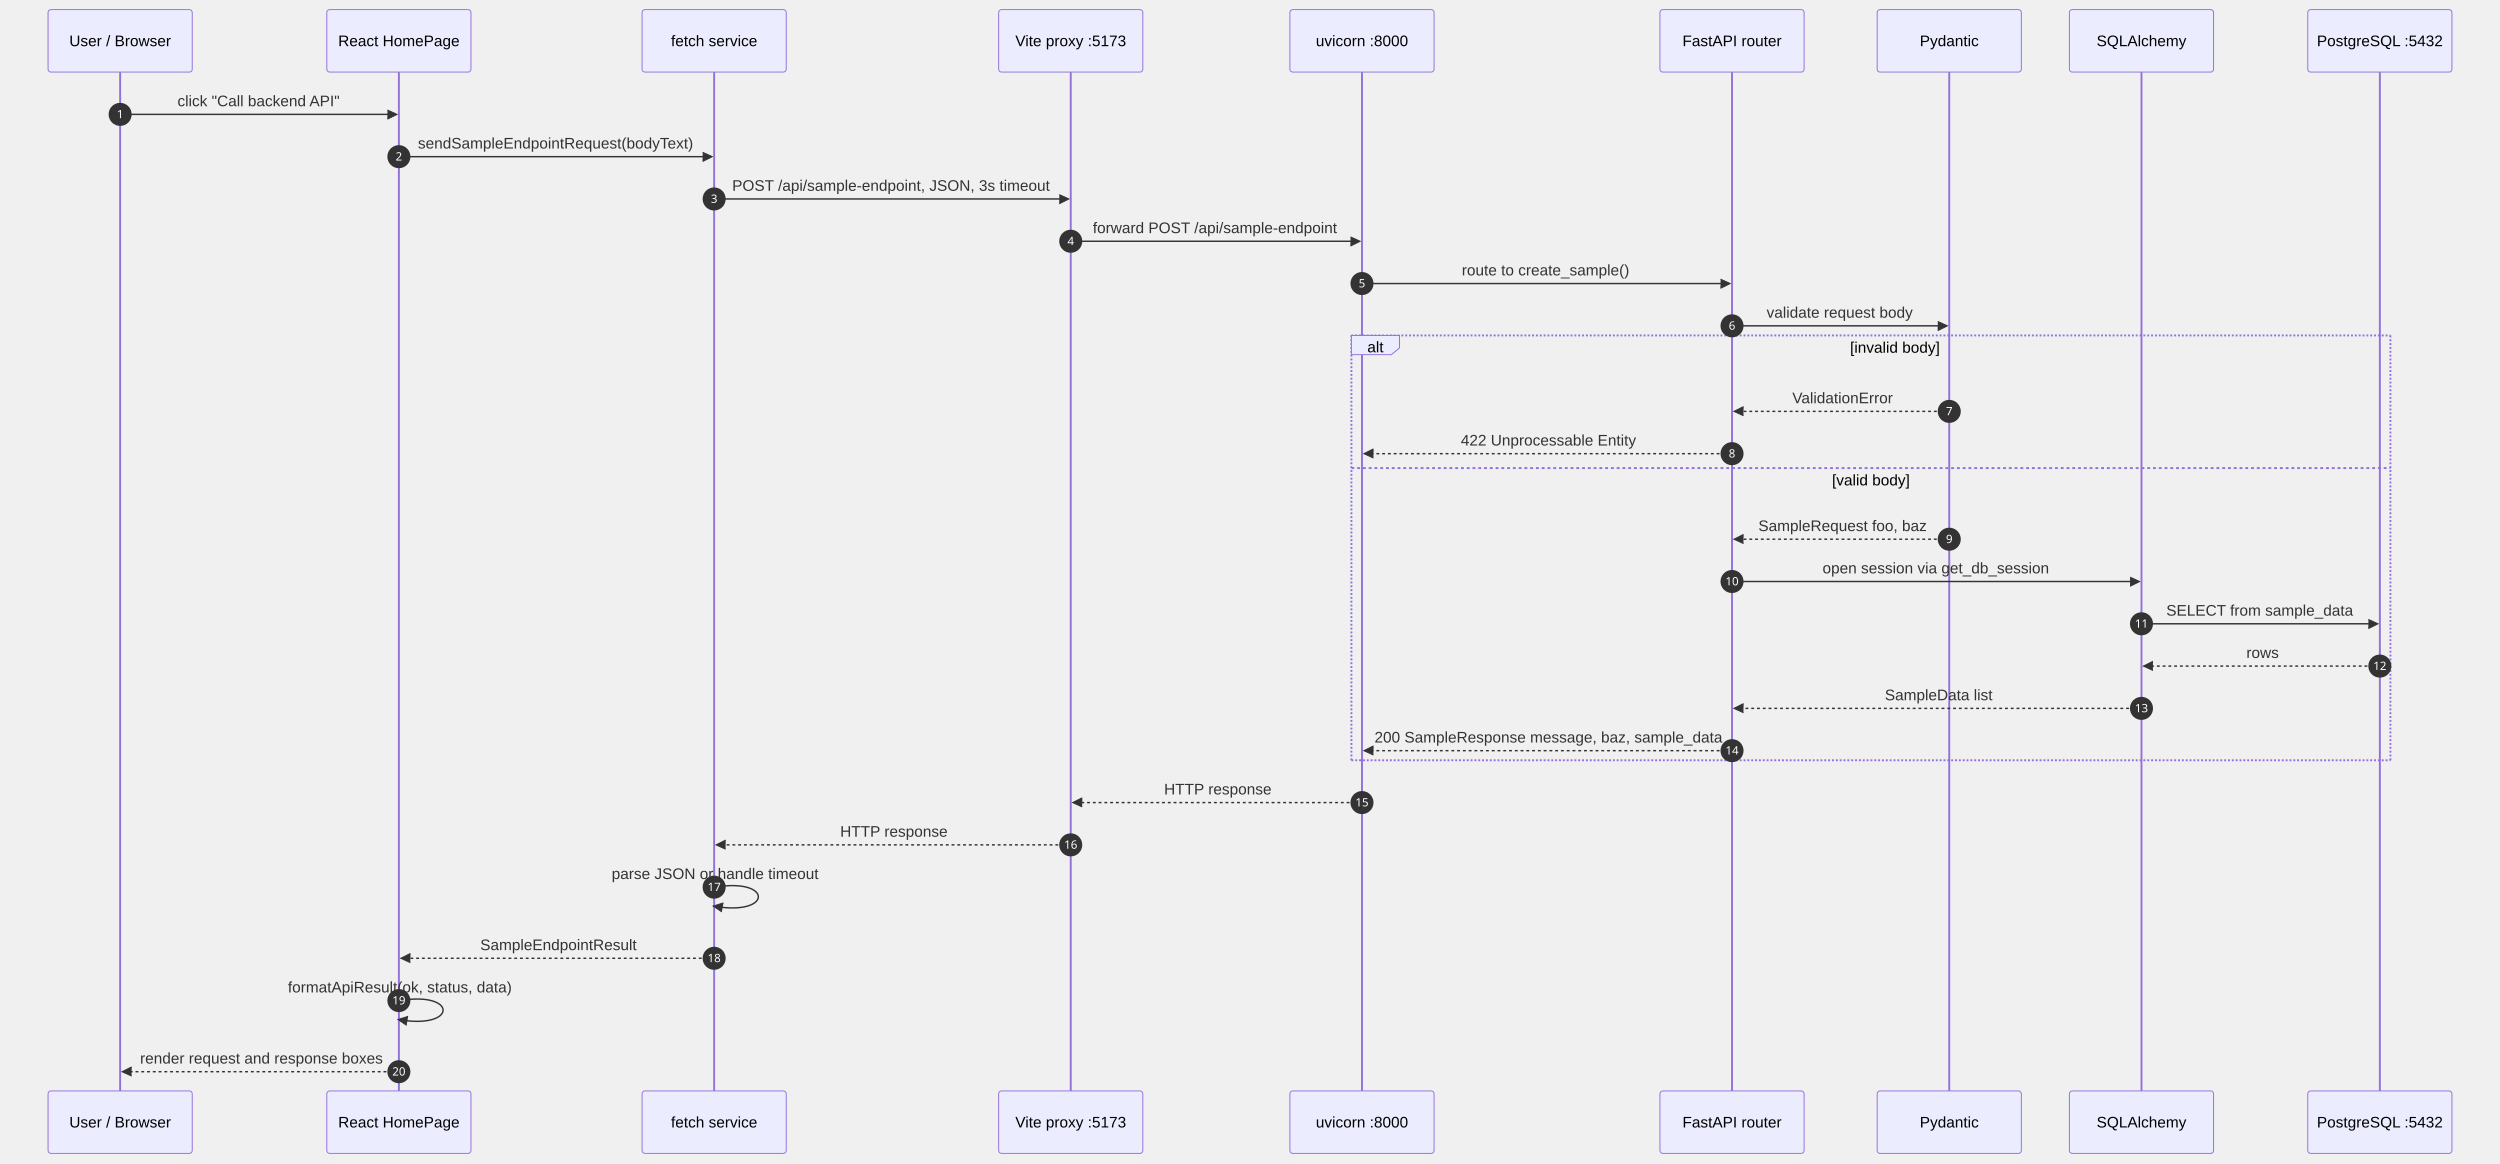
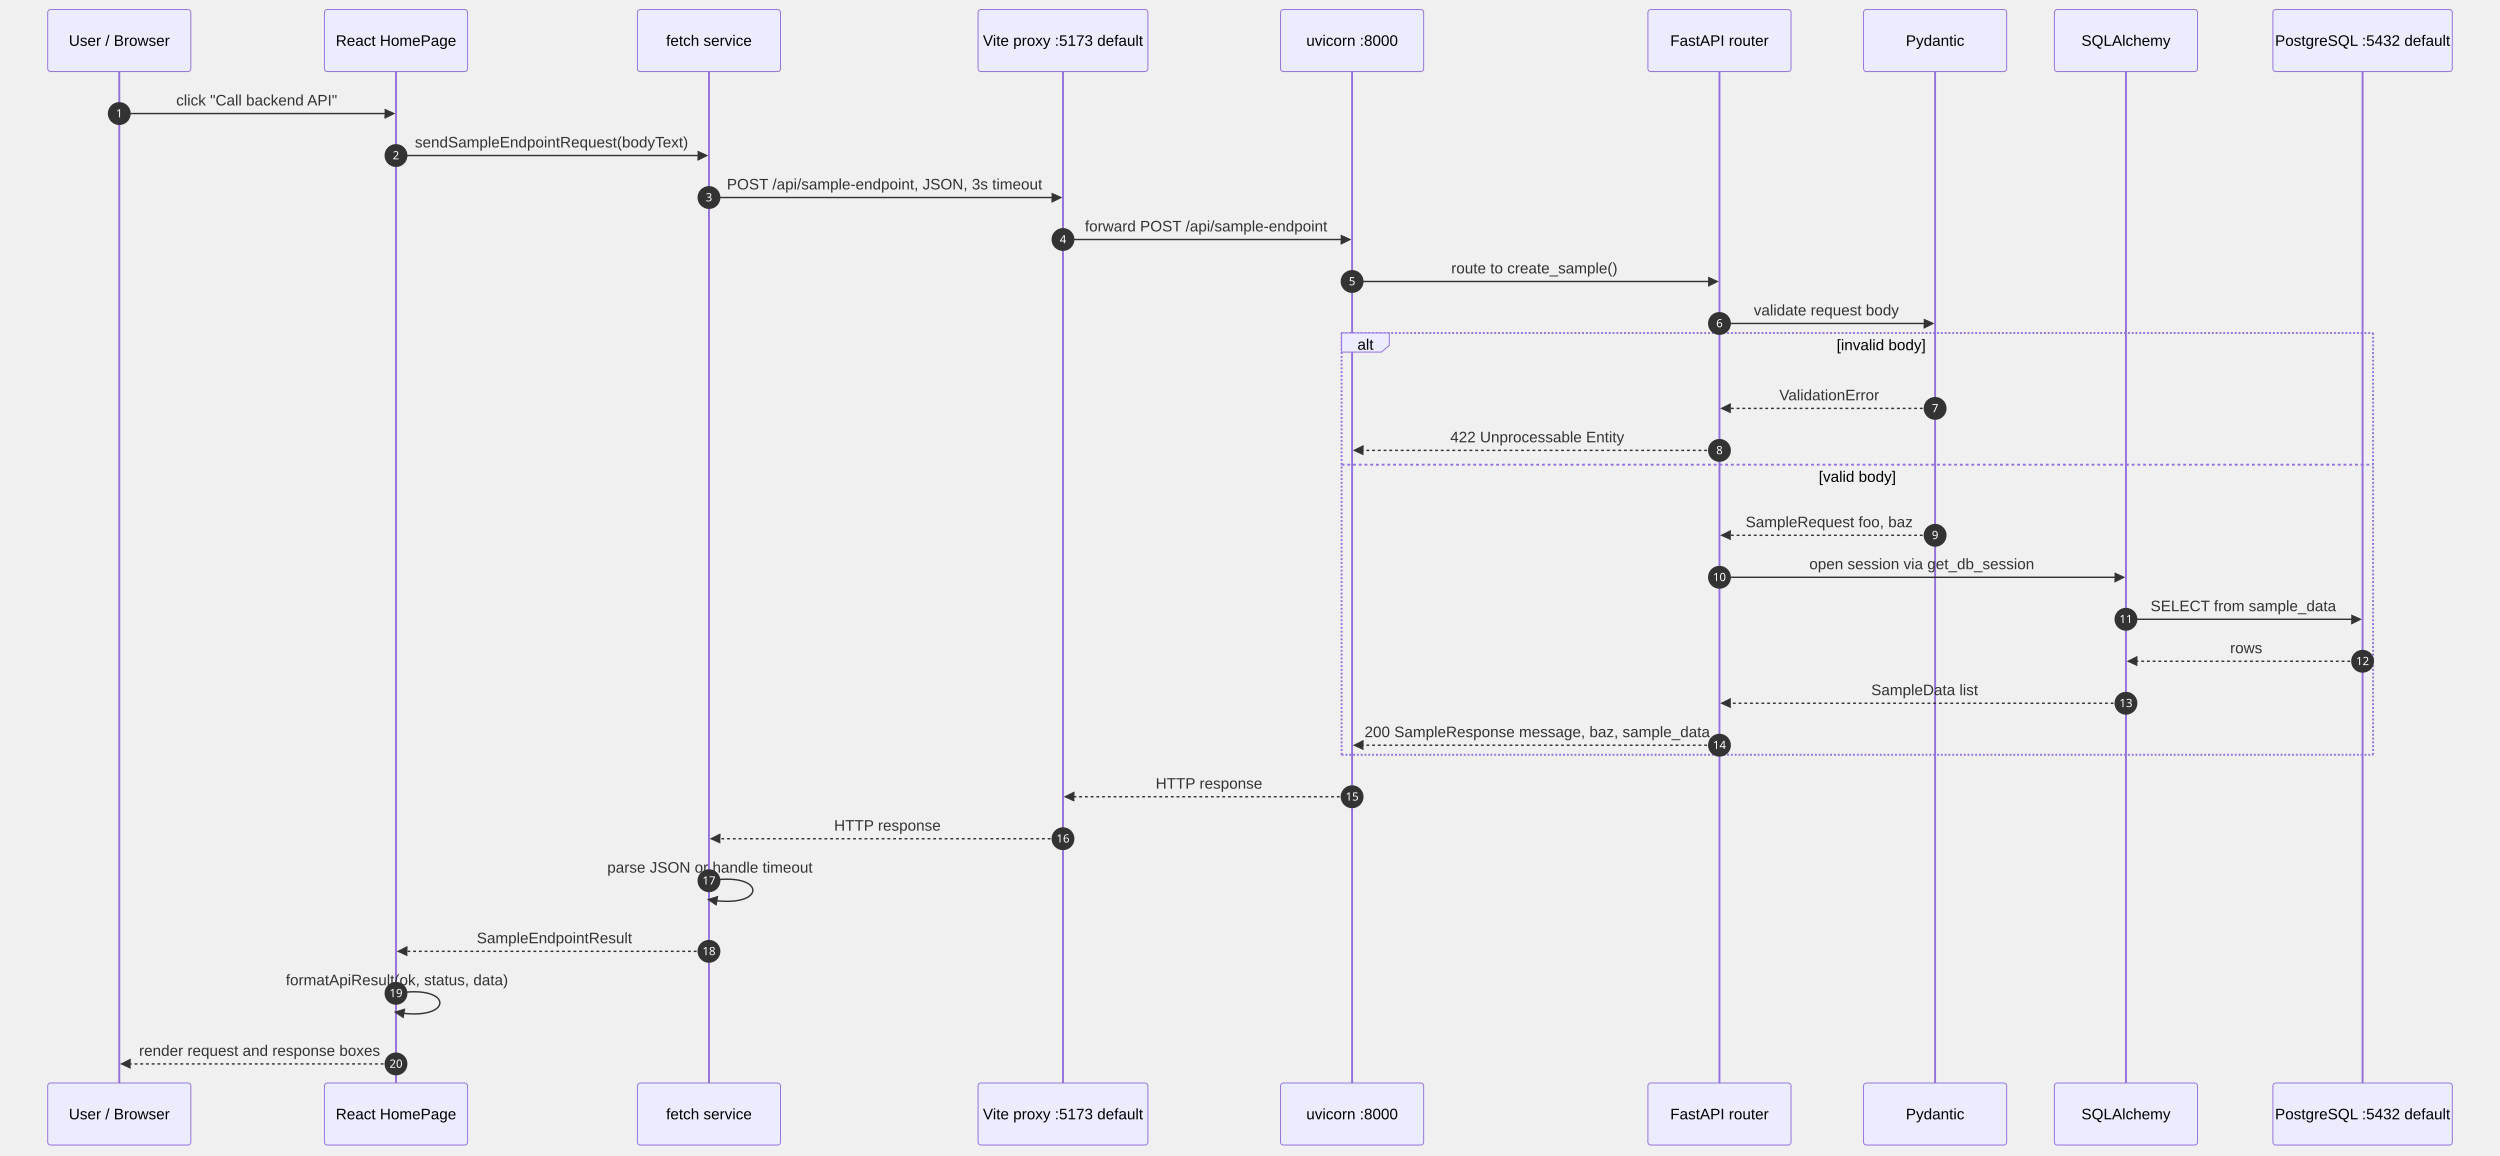
- <svg xmlns="http://www.w3.org/2000/svg" id="my-svg" width="100%" style="max-width: 2601px; background-color: white;" viewBox="-50 -10 2601 1211" role="graphics-document document" aria-roledescription="sequence">
-   <g>
-     <rect x="2351" y="1125" fill="#eaeaea" stroke="#666" width="150" height="65" name="DB" rx="3" ry="3" class="actor actor-bottom" />
+ <svg xmlns="http://www.w3.org/2000/svg" id="my-svg" width="100%" style="max-width: 2620px; background-color: white;" viewBox="-50 -10 2620 1211" role="graphics-document document" aria-roledescription="sequence">
+   <g>
+     <rect x="2332" y="1125" fill="#eaeaea" stroke="#666" width="188" height="65" name="DB" rx="3" ry="3" class="actor actor-bottom" />
    <text x="2426" y="1157.5" dominant-baseline="central" alignment-baseline="central" class="actor actor-box" style="text-anchor: middle; font-size: 16px; font-weight: 400;">
-       <tspan x="2426" dy="0">PostgreSQL :5432</tspan>
+       <tspan x="2426" dy="0">PostgreSQL :5432 default</tspan>
    </text>
  </g>
  <g>
    <rect x="2103" y="1125" fill="#eaeaea" stroke="#666" width="150" height="65" name="O" rx="3" ry="3" class="actor actor-bottom" />
    <text x="2178" y="1157.5" dominant-baseline="central" alignment-baseline="central" class="actor actor-box" style="text-anchor: middle; font-size: 16px; font-weight: 400;">
      <tspan x="2178" dy="0">SQLAlchemy</tspan>
    </text>
  </g>
  <g>
    <rect x="1903" y="1125" fill="#eaeaea" stroke="#666" width="150" height="65" name="P" rx="3" ry="3" class="actor actor-bottom" />
    <text x="1978" y="1157.5" dominant-baseline="central" alignment-baseline="central" class="actor actor-box" style="text-anchor: middle; font-size: 16px; font-weight: 400;">
      <tspan x="1978" dy="0">Pydantic</tspan>
    </text>
  </g>
  <g>
    <rect x="1677" y="1125" fill="#eaeaea" stroke="#666" width="150" height="65" name="F" rx="3" ry="3" class="actor actor-bottom" />
    <text x="1752" y="1157.5" dominant-baseline="central" alignment-baseline="central" class="actor actor-box" style="text-anchor: middle; font-size: 16px; font-weight: 400;">
      <tspan x="1752" dy="0">FastAPI router</tspan>
    </text>
  </g>
  <g>
    <rect x="1292" y="1125" fill="#eaeaea" stroke="#666" width="150" height="65" name="K" rx="3" ry="3" class="actor actor-bottom" />
    <text x="1367" y="1157.5" dominant-baseline="central" alignment-baseline="central" class="actor actor-box" style="text-anchor: middle; font-size: 16px; font-weight: 400;">
      <tspan x="1367" dy="0">uvicorn :8000</tspan>
    </text>
  </g>
  <g>
-     <rect x="989" y="1125" fill="#eaeaea" stroke="#666" width="150" height="65" name="V" rx="3" ry="3" class="actor actor-bottom" />
+     <rect x="975" y="1125" fill="#eaeaea" stroke="#666" width="178" height="65" name="V" rx="3" ry="3" class="actor actor-bottom" />
    <text x="1064" y="1157.5" dominant-baseline="central" alignment-baseline="central" class="actor actor-box" style="text-anchor: middle; font-size: 16px; font-weight: 400;">
-       <tspan x="1064" dy="0">Vite proxy :5173</tspan>
+       <tspan x="1064" dy="0">Vite proxy :5173 default</tspan>
    </text>
  </g>
  <g>
    <rect x="618" y="1125" fill="#eaeaea" stroke="#666" width="150" height="65" name="S" rx="3" ry="3" class="actor actor-bottom" />
    <text x="693" y="1157.5" dominant-baseline="central" alignment-baseline="central" class="actor actor-box" style="text-anchor: middle; font-size: 16px; font-weight: 400;">
      <tspan x="693" dy="0">fetch service</tspan>
    </text>
  </g>
  <g>
    <rect x="290" y="1125" fill="#eaeaea" stroke="#666" width="150" height="65" name="R" rx="3" ry="3" class="actor actor-bottom" />
    <text x="365" y="1157.5" dominant-baseline="central" alignment-baseline="central" class="actor actor-box" style="text-anchor: middle; font-size: 16px; font-weight: 400;">
      <tspan x="365" dy="0">React HomePage</tspan>
    </text>
  </g>
  <g>
    <rect x="0" y="1125" fill="#eaeaea" stroke="#666" width="150" height="65" name="U" rx="3" ry="3" class="actor actor-bottom" />
    <text x="75" y="1157.5" dominant-baseline="central" alignment-baseline="central" class="actor actor-box" style="text-anchor: middle; font-size: 16px; font-weight: 400;">
      <tspan x="75" dy="0">User / Browser</tspan>
    </text>
  </g>
  <g>
    <line id="actor8" x1="2426" y1="65" x2="2426" y2="1125" class="actor-line 200" stroke-width="0.5px" stroke="#999" name="DB" data-et="life-line" data-id="DB" />
    <g id="root-8" data-et="participant" data-type="participant" data-id="DB">
-       <rect x="2351" y="0" fill="#eaeaea" stroke="#666" width="150" height="65" name="DB" rx="3" ry="3" class="actor actor-top" />
+       <rect x="2332" y="0" fill="#eaeaea" stroke="#666" width="188" height="65" name="DB" rx="3" ry="3" class="actor actor-top" />
      <text x="2426" y="32.5" dominant-baseline="central" alignment-baseline="central" class="actor actor-box" style="text-anchor: middle; font-size: 16px; font-weight: 400;">
-         <tspan x="2426" dy="0">PostgreSQL :5432</tspan>
+         <tspan x="2426" dy="0">PostgreSQL :5432 default</tspan>
      </text>
    </g>
  </g>
  <g>
    <line id="actor7" x1="2178" y1="65" x2="2178" y2="1125" class="actor-line 200" stroke-width="0.5px" stroke="#999" name="O" data-et="life-line" data-id="O" />
    <g id="root-7" data-et="participant" data-type="participant" data-id="O">
      <rect x="2103" y="0" fill="#eaeaea" stroke="#666" width="150" height="65" name="O" rx="3" ry="3" class="actor actor-top" />
      <text x="2178" y="32.5" dominant-baseline="central" alignment-baseline="central" class="actor actor-box" style="text-anchor: middle; font-size: 16px; font-weight: 400;">
        <tspan x="2178" dy="0">SQLAlchemy</tspan>
      </text>
    </g>
  </g>
  <g>
    <line id="actor6" x1="1978" y1="65" x2="1978" y2="1125" class="actor-line 200" stroke-width="0.5px" stroke="#999" name="P" data-et="life-line" data-id="P" />
    <g id="root-6" data-et="participant" data-type="participant" data-id="P">
      <rect x="1903" y="0" fill="#eaeaea" stroke="#666" width="150" height="65" name="P" rx="3" ry="3" class="actor actor-top" />
      <text x="1978" y="32.5" dominant-baseline="central" alignment-baseline="central" class="actor actor-box" style="text-anchor: middle; font-size: 16px; font-weight: 400;">
        <tspan x="1978" dy="0">Pydantic</tspan>
      </text>
    </g>
  </g>
  <g>
    <line id="actor5" x1="1752" y1="65" x2="1752" y2="1125" class="actor-line 200" stroke-width="0.5px" stroke="#999" name="F" data-et="life-line" data-id="F" />
    <g id="root-5" data-et="participant" data-type="participant" data-id="F">
      <rect x="1677" y="0" fill="#eaeaea" stroke="#666" width="150" height="65" name="F" rx="3" ry="3" class="actor actor-top" />
      <text x="1752" y="32.5" dominant-baseline="central" alignment-baseline="central" class="actor actor-box" style="text-anchor: middle; font-size: 16px; font-weight: 400;">
        <tspan x="1752" dy="0">FastAPI router</tspan>
      </text>
    </g>
  </g>
  <g>
    <line id="actor4" x1="1367" y1="65" x2="1367" y2="1125" class="actor-line 200" stroke-width="0.5px" stroke="#999" name="K" data-et="life-line" data-id="K" />
    <g id="root-4" data-et="participant" data-type="participant" data-id="K">
      <rect x="1292" y="0" fill="#eaeaea" stroke="#666" width="150" height="65" name="K" rx="3" ry="3" class="actor actor-top" />
      <text x="1367" y="32.5" dominant-baseline="central" alignment-baseline="central" class="actor actor-box" style="text-anchor: middle; font-size: 16px; font-weight: 400;">
        <tspan x="1367" dy="0">uvicorn :8000</tspan>
      </text>
    </g>
  </g>
  <g>
    <line id="actor3" x1="1064" y1="65" x2="1064" y2="1125" class="actor-line 200" stroke-width="0.5px" stroke="#999" name="V" data-et="life-line" data-id="V" />
    <g id="root-3" data-et="participant" data-type="participant" data-id="V">
-       <rect x="989" y="0" fill="#eaeaea" stroke="#666" width="150" height="65" name="V" rx="3" ry="3" class="actor actor-top" />
+       <rect x="975" y="0" fill="#eaeaea" stroke="#666" width="178" height="65" name="V" rx="3" ry="3" class="actor actor-top" />
      <text x="1064" y="32.5" dominant-baseline="central" alignment-baseline="central" class="actor actor-box" style="text-anchor: middle; font-size: 16px; font-weight: 400;">
-         <tspan x="1064" dy="0">Vite proxy :5173</tspan>
+         <tspan x="1064" dy="0">Vite proxy :5173 default</tspan>
      </text>
    </g>
  </g>
  <g>
    <line id="actor2" x1="693" y1="65" x2="693" y2="1125" class="actor-line 200" stroke-width="0.5px" stroke="#999" name="S" data-et="life-line" data-id="S" />
    <g id="root-2" data-et="participant" data-type="participant" data-id="S">
      <rect x="618" y="0" fill="#eaeaea" stroke="#666" width="150" height="65" name="S" rx="3" ry="3" class="actor actor-top" />
      <text x="693" y="32.5" dominant-baseline="central" alignment-baseline="central" class="actor actor-box" style="text-anchor: middle; font-size: 16px; font-weight: 400;">
        <tspan x="693" dy="0">fetch service</tspan>
      </text>
    </g>
  </g>
  <g>
    <line id="actor1" x1="365" y1="65" x2="365" y2="1125" class="actor-line 200" stroke-width="0.5px" stroke="#999" name="R" data-et="life-line" data-id="R" />
    <g id="root-1" data-et="participant" data-type="participant" data-id="R">
      <rect x="290" y="0" fill="#eaeaea" stroke="#666" width="150" height="65" name="R" rx="3" ry="3" class="actor actor-top" />
      <text x="365" y="32.5" dominant-baseline="central" alignment-baseline="central" class="actor actor-box" style="text-anchor: middle; font-size: 16px; font-weight: 400;">
        <tspan x="365" dy="0">React HomePage</tspan>
      </text>
    </g>
  </g>
  <g>
    <line id="actor0" x1="75" y1="65" x2="75" y2="1125" class="actor-line 200" stroke-width="0.5px" stroke="#999" name="U" data-et="life-line" data-id="U" />
    <g id="root-0" data-et="participant" data-type="participant" data-id="U">
      <rect x="0" y="0" fill="#eaeaea" stroke="#666" width="150" height="65" name="U" rx="3" ry="3" class="actor actor-top" />
      <text x="75" y="32.5" dominant-baseline="central" alignment-baseline="central" class="actor actor-box" style="text-anchor: middle; font-size: 16px; font-weight: 400;">
        <tspan x="75" dy="0">User / Browser</tspan>
      </text>
    </g>
  </g>
  <style>#my-svg{font-family:"trebuchet ms",verdana,arial,sans-serif;font-size:16px;fill:#333;}@keyframes edge-animation-frame{from{stroke-dashoffset:0;}}@keyframes dash{to{stroke-dashoffset:0;}}#my-svg .edge-animation-slow{stroke-dasharray:9,5!important;stroke-dashoffset:900;animation:dash 50s linear infinite;stroke-linecap:round;}#my-svg .edge-animation-fast{stroke-dasharray:9,5!important;stroke-dashoffset:900;animation:dash 20s linear infinite;stroke-linecap:round;}#my-svg .error-icon{fill:#552222;}#my-svg .error-text{fill:#552222;stroke:#552222;}#my-svg .edge-thickness-normal{stroke-width:1px;}#my-svg .edge-thickness-thick{stroke-width:3.5px;}#my-svg .edge-pattern-solid{stroke-dasharray:0;}#my-svg .edge-thickness-invisible{stroke-width:0;fill:none;}#my-svg .edge-pattern-dashed{stroke-dasharray:3;}#my-svg .edge-pattern-dotted{stroke-dasharray:2;}#my-svg .marker{fill:#333333;stroke:#333333;}#my-svg .marker.cross{stroke:#333333;}#my-svg svg{font-family:"trebuchet ms",verdana,arial,sans-serif;font-size:16px;}#my-svg p{margin:0;}#my-svg .actor{stroke:#9370DB;fill:#ECECFF;stroke-width:1;}#my-svg rect.actor.outer-path[data-look="neo"]{filter:drop-shadow(1px 2px 2px rgba(185, 185, 185, 1));}#my-svg rect.note[data-look="neo"]{stroke:#aaaa33;fill:#fff5ad;filter:drop-shadow(1px 2px 2px rgba(185, 185, 185, 1));}#my-svg text.actor&gt;tspan{fill:black;stroke:none;}#my-svg .actor-line{stroke:#9370DB;}#my-svg .innerArc{stroke-width:1.5;stroke-dasharray:none;}#my-svg .messageLine0{stroke-width:1.5;stroke-dasharray:none;stroke:#333;}#my-svg .messageLine1{stroke-width:1.5;stroke-dasharray:2,2;stroke:#333;}#my-svg [id$="-arrowhead"] path{fill:#333;stroke:#333;}#my-svg .sequenceNumber{fill:white;}#my-svg [id$="-sequencenumber"]{fill:#333;}#my-svg [id$="-crosshead"] path{fill:#333;stroke:#333;}#my-svg .messageText{fill:#333;stroke:none;}#my-svg .labelBox{stroke:#9370DB;fill:#ECECFF;filter:none;}#my-svg .labelText,#my-svg .labelText&gt;tspan{fill:black;stroke:none;}#my-svg .loopText,#my-svg .loopText&gt;tspan{fill:black;stroke:none;}#my-svg .sectionTitle,#my-svg .sectionTitle&gt;tspan{fill:black;stroke:none;}#my-svg .loopLine{stroke-width:2px;stroke-dasharray:2,2;stroke:#9370DB;fill:#9370DB;}#my-svg .note{stroke:#aaaa33;fill:#fff5ad;}#my-svg .noteText,#my-svg .noteText&gt;tspan{fill:black;stroke:none;font-weight:normal;}#my-svg .activation0{fill:#f4f4f4;stroke:#666;}#my-svg .activation1{fill:#f4f4f4;stroke:#666;}#my-svg .activation2{fill:#f4f4f4;stroke:#666;}#my-svg .actorPopupMenu{position:absolute;}#my-svg .actorPopupMenuPanel{position:absolute;fill:#ECECFF;box-shadow:0px 8px 16px 0px rgba(0,0,0,0.2);filter:drop-shadow(3px 5px 2px rgb(0 0 0 / 0.4));}#my-svg .actor-man circle,#my-svg line{fill:#ECECFF;stroke-width:2px;}#my-svg g rect.rect{filter:drop-shadow(1px 2px 2px rgba(185, 185, 185, 1));stroke:#9370DB;}#my-svg .node .neo-node{stroke:#9370DB;}#my-svg [data-look="neo"].node rect,#my-svg [data-look="neo"].cluster rect,#my-svg [data-look="neo"].node polygon{stroke:#9370DB;filter:drop-shadow(1px 2px 2px rgba(185, 185, 185, 1));}#my-svg [data-look="neo"].node path{stroke:#9370DB;stroke-width:1px;}#my-svg [data-look="neo"].node .outer-path{filter:drop-shadow(1px 2px 2px rgba(185, 185, 185, 1));}#my-svg [data-look="neo"].node .neo-line path{stroke:#9370DB;filter:none;}#my-svg [data-look="neo"].node circle{stroke:#9370DB;filter:drop-shadow(1px 2px 2px rgba(185, 185, 185, 1));}#my-svg [data-look="neo"].node circle .state-start{fill:#000000;}#my-svg [data-look="neo"].icon-shape .icon{fill:#9370DB;filter:drop-shadow(1px 2px 2px rgba(185, 185, 185, 1));}#my-svg [data-look="neo"].icon-shape .icon-neo path{stroke:#9370DB;filter:drop-shadow(1px 2px 2px rgba(185, 185, 185, 1));}#my-svg :root{--mermaid-font-family:"trebuchet ms",verdana,arial,sans-serif;}</style>
  <g />
  <defs>
    <symbol id="my-svg-computer" width="24" height="24">
      <path transform="scale(.5)" d="M2 2v13h20v-13h-20zm18 11h-16v-9h16v9zm-10.228 6l.466-1h3.524l.467 1h-4.457zm14.228 3h-24l2-6h2.104l-1.33 4h18.45l-1.297-4h2.073l2 6zm-5-10h-14v-7h14v7z" />
    </symbol>
  </defs>
  <defs>
    <symbol id="my-svg-database" fill-rule="evenodd" clip-rule="evenodd">
      <path transform="scale(.5)" d="M12.258.001l.256.004.255.005.253.008.251.01.249.012.247.015.246.016.242.019.241.02.239.023.236.024.233.027.231.028.229.031.225.032.223.034.22.036.217.038.214.04.211.041.208.043.205.045.201.046.198.048.194.05.191.051.187.053.183.054.18.056.175.057.172.059.168.06.163.061.16.063.155.064.15.066.074.033.073.033.071.034.07.034.069.035.068.035.067.035.066.035.064.036.064.036.062.036.06.036.06.037.058.037.058.037.055.038.055.038.053.038.052.038.051.039.05.039.048.039.047.039.045.04.044.04.043.04.041.04.04.041.039.041.037.041.036.041.034.041.033.042.032.042.03.042.029.042.027.042.026.043.024.043.023.043.021.043.02.043.018.044.017.043.015.044.013.044.012.044.011.045.009.044.007.045.006.045.004.045.002.045.001.045v17l-.001.045-.002.045-.004.045-.006.045-.007.045-.009.044-.011.045-.012.044-.013.044-.015.044-.017.043-.018.044-.02.043-.021.043-.023.043-.024.043-.026.043-.027.042-.029.042-.03.042-.032.042-.033.042-.034.041-.036.041-.037.041-.039.041-.04.041-.041.04-.043.04-.044.04-.045.04-.047.039-.048.039-.05.039-.051.039-.052.038-.053.038-.055.038-.055.038-.058.037-.058.037-.06.037-.06.036-.062.036-.064.036-.064.036-.066.035-.067.035-.068.035-.069.035-.07.034-.071.034-.073.033-.074.033-.15.066-.155.064-.16.063-.163.061-.168.06-.172.059-.175.057-.18.056-.183.054-.187.053-.191.051-.194.05-.198.048-.201.046-.205.045-.208.043-.211.041-.214.04-.217.038-.22.036-.223.034-.225.032-.229.031-.231.028-.233.027-.236.024-.239.023-.241.02-.242.019-.246.016-.247.015-.249.012-.251.01-.253.008-.255.005-.256.004-.258.001-.258-.001-.256-.004-.255-.005-.253-.008-.251-.01-.249-.012-.247-.015-.245-.016-.243-.019-.241-.02-.238-.023-.236-.024-.234-.027-.231-.028-.228-.031-.226-.032-.223-.034-.22-.036-.217-.038-.214-.04-.211-.041-.208-.043-.204-.045-.201-.046-.198-.048-.195-.05-.19-.051-.187-.053-.184-.054-.179-.056-.176-.057-.172-.059-.167-.06-.164-.061-.159-.063-.155-.064-.151-.066-.074-.033-.072-.033-.072-.034-.07-.034-.069-.035-.068-.035-.067-.035-.066-.035-.064-.036-.063-.036-.062-.036-.061-.036-.06-.037-.058-.037-.057-.037-.056-.038-.055-.038-.053-.038-.052-.038-.051-.039-.049-.039-.049-.039-.046-.039-.046-.04-.044-.04-.043-.04-.041-.04-.04-.041-.039-.041-.037-.041-.036-.041-.034-.041-.033-.042-.032-.042-.03-.042-.029-.042-.027-.042-.026-.043-.024-.043-.023-.043-.021-.043-.02-.043-.018-.044-.017-.043-.015-.044-.013-.044-.012-.044-.011-.045-.009-.044-.007-.045-.006-.045-.004-.045-.002-.045-.001-.045v-17l.001-.045.002-.045.004-.045.006-.045.007-.045.009-.044.011-.045.012-.044.013-.044.015-.044.017-.043.018-.044.02-.043.021-.043.023-.043.024-.043.026-.043.027-.042.029-.042.03-.042.032-.042.033-.042.034-.041.036-.041.037-.041.039-.041.04-.041.041-.04.043-.04.044-.04.046-.04.046-.039.049-.039.049-.039.051-.039.052-.038.053-.038.055-.038.056-.038.057-.037.058-.037.06-.037.061-.036.062-.036.063-.036.064-.036.066-.035.067-.035.068-.035.069-.035.07-.034.072-.034.072-.033.074-.033.151-.066.155-.064.159-.063.164-.061.167-.06.172-.059.176-.057.179-.056.184-.054.187-.053.19-.051.195-.05.198-.048.201-.046.204-.045.208-.043.211-.041.214-.04.217-.038.22-.036.223-.034.226-.032.228-.031.231-.028.234-.027.236-.024.238-.023.241-.02.243-.019.245-.016.247-.015.249-.012.251-.01.253-.008.255-.005.256-.004.258-.001.258.001zm-9.258 20.499v.01l.001.021.003.021.004.022.005.021.006.022.007.022.009.023.01.022.011.023.012.023.013.023.015.023.016.024.017.023.018.024.019.024.021.024.022.025.023.024.024.025.052.049.056.05.061.051.066.051.07.051.075.051.079.052.084.052.088.052.092.052.097.052.102.051.105.052.11.052.114.051.119.051.123.051.127.05.131.05.135.05.139.048.144.049.147.047.152.047.155.047.16.045.163.045.167.043.171.043.176.041.178.041.183.039.187.039.19.037.194.035.197.035.202.033.204.031.209.03.212.029.216.027.219.025.222.024.226.021.23.02.233.018.236.016.24.015.243.012.246.01.249.008.253.005.256.004.259.001.26-.001.257-.004.254-.005.25-.008.247-.011.244-.012.241-.014.237-.016.233-.018.231-.021.226-.021.224-.024.22-.026.216-.027.212-.028.21-.031.205-.031.202-.034.198-.034.194-.036.191-.037.187-.039.183-.04.179-.04.175-.042.172-.043.168-.044.163-.045.16-.046.155-.046.152-.047.148-.048.143-.049.139-.049.136-.05.131-.05.126-.05.123-.051.118-.052.114-.051.11-.052.106-.052.101-.052.096-.052.092-.052.088-.053.083-.051.079-.052.074-.052.07-.051.065-.051.06-.051.056-.05.051-.05.023-.024.023-.025.021-.024.02-.024.019-.024.018-.024.017-.024.015-.023.014-.024.013-.023.012-.023.01-.023.01-.022.008-.022.006-.022.006-.022.004-.022.004-.021.001-.021.001-.021v-4.127l-.077.055-.08.053-.083.054-.085.053-.087.052-.09.052-.093.051-.095.05-.097.05-.1.049-.102.049-.105.048-.106.047-.109.047-.111.046-.114.045-.115.045-.118.044-.12.043-.122.042-.124.042-.126.041-.128.04-.13.04-.132.038-.134.038-.135.037-.138.037-.139.035-.142.035-.143.034-.144.033-.147.032-.148.031-.15.03-.151.03-.153.029-.154.027-.156.027-.158.026-.159.025-.161.024-.162.023-.163.022-.165.021-.166.02-.167.019-.169.018-.169.017-.171.016-.173.015-.173.014-.175.013-.175.012-.177.011-.178.01-.179.008-.179.008-.181.006-.182.005-.182.004-.184.003-.184.002h-.37l-.184-.002-.184-.003-.182-.004-.182-.005-.181-.006-.179-.008-.179-.008-.178-.01-.176-.011-.176-.012-.175-.013-.173-.014-.172-.015-.171-.016-.17-.017-.169-.018-.167-.019-.166-.02-.165-.021-.163-.022-.162-.023-.161-.024-.159-.025-.157-.026-.156-.027-.155-.027-.153-.029-.151-.03-.15-.03-.148-.031-.146-.032-.145-.033-.143-.034-.141-.035-.14-.035-.137-.037-.136-.037-.134-.038-.132-.038-.13-.04-.128-.04-.126-.041-.124-.042-.122-.042-.12-.044-.117-.043-.116-.045-.113-.045-.112-.046-.109-.047-.106-.047-.105-.048-.102-.049-.1-.049-.097-.05-.095-.05-.093-.052-.09-.051-.087-.052-.085-.053-.083-.054-.08-.054-.077-.054v4.127zm0-5.654v.011l.001.021.003.021.004.021.005.022.006.022.007.022.009.022.01.022.011.023.012.023.013.023.015.024.016.023.017.024.018.024.019.024.021.024.022.024.023.025.024.024.052.05.056.05.061.05.066.051.07.051.075.052.079.051.084.052.088.052.092.052.097.052.102.052.105.052.11.051.114.051.119.052.123.05.127.051.131.05.135.049.139.049.144.048.147.048.152.047.155.046.16.045.163.045.167.044.171.042.176.042.178.04.183.04.187.038.19.037.194.036.197.034.202.033.204.032.209.03.212.028.216.027.219.025.222.024.226.022.23.02.233.018.236.016.24.014.243.012.246.01.249.008.253.006.256.003.259.001.26-.001.257-.003.254-.006.25-.008.247-.01.244-.012.241-.015.237-.016.233-.018.231-.02.226-.022.224-.024.22-.025.216-.027.212-.029.21-.03.205-.032.202-.033.198-.035.194-.036.191-.037.187-.039.183-.039.179-.041.175-.042.172-.043.168-.044.163-.045.16-.045.155-.047.152-.047.148-.048.143-.048.139-.05.136-.049.131-.05.126-.051.123-.051.118-.051.114-.052.11-.052.106-.052.101-.052.096-.052.092-.052.088-.052.083-.052.079-.052.074-.051.07-.052.065-.051.06-.05.056-.051.051-.049.023-.025.023-.024.021-.025.02-.024.019-.024.018-.024.017-.024.015-.023.014-.023.013-.024.012-.022.01-.023.01-.023.008-.022.006-.022.006-.022.004-.021.004-.022.001-.021.001-.021v-4.139l-.077.054-.08.054-.083.054-.085.052-.087.053-.09.051-.093.051-.095.051-.097.05-.1.049-.102.049-.105.048-.106.047-.109.047-.111.046-.114.045-.115.044-.118.044-.12.044-.122.042-.124.042-.126.041-.128.04-.13.039-.132.039-.134.038-.135.037-.138.036-.139.036-.142.035-.143.033-.144.033-.147.033-.148.031-.15.03-.151.03-.153.028-.154.028-.156.027-.158.026-.159.025-.161.024-.162.023-.163.022-.165.021-.166.02-.167.019-.169.018-.169.017-.171.016-.173.015-.173.014-.175.013-.175.012-.177.011-.178.009-.179.009-.179.007-.181.007-.182.005-.182.004-.184.003-.184.002h-.37l-.184-.002-.184-.003-.182-.004-.182-.005-.181-.007-.179-.007-.179-.009-.178-.009-.176-.011-.176-.012-.175-.013-.173-.014-.172-.015-.171-.016-.17-.017-.169-.018-.167-.019-.166-.02-.165-.021-.163-.022-.162-.023-.161-.024-.159-.025-.157-.026-.156-.027-.155-.028-.153-.028-.151-.03-.15-.03-.148-.031-.146-.033-.145-.033-.143-.033-.141-.035-.14-.036-.137-.036-.136-.037-.134-.038-.132-.039-.13-.039-.128-.04-.126-.041-.124-.042-.122-.043-.12-.043-.117-.044-.116-.044-.113-.046-.112-.046-.109-.046-.106-.047-.105-.048-.102-.049-.1-.049-.097-.05-.095-.051-.093-.051-.09-.051-.087-.053-.085-.052-.083-.054-.08-.054-.077-.054v4.139zm0-5.666v.011l.001.02.003.022.004.021.005.022.006.021.007.022.009.023.01.022.011.023.012.023.013.023.015.023.016.024.017.024.018.023.019.024.021.025.022.024.023.024.024.025.052.05.056.05.061.05.066.051.07.051.075.052.079.051.084.052.088.052.092.052.097.052.102.052.105.051.11.052.114.051.119.051.123.051.127.05.131.05.135.05.139.049.144.048.147.048.152.047.155.046.16.045.163.045.167.043.171.043.176.042.178.04.183.04.187.038.19.037.194.036.197.034.202.033.204.032.209.03.212.028.216.027.219.025.222.024.226.021.23.02.233.018.236.017.24.014.243.012.246.01.249.008.253.006.256.003.259.001.26-.001.257-.003.254-.006.25-.008.247-.01.244-.013.241-.014.237-.016.233-.018.231-.02.226-.022.224-.024.22-.025.216-.027.212-.029.21-.03.205-.032.202-.033.198-.035.194-.036.191-.037.187-.039.183-.039.179-.041.175-.042.172-.043.168-.044.163-.045.16-.045.155-.047.152-.047.148-.048.143-.049.139-.049.136-.049.131-.051.126-.05.123-.051.118-.052.114-.051.11-.052.106-.052.101-.052.096-.052.092-.052.088-.052.083-.052.079-.052.074-.052.07-.051.065-.051.06-.051.056-.05.051-.049.023-.025.023-.025.021-.024.02-.024.019-.024.018-.024.017-.024.015-.023.014-.024.013-.023.012-.023.01-.022.01-.023.008-.022.006-.022.006-.022.004-.022.004-.021.001-.021.001-.021v-4.153l-.077.054-.08.054-.083.053-.085.053-.087.053-.09.051-.093.051-.095.051-.097.05-.1.049-.102.048-.105.048-.106.048-.109.046-.111.046-.114.046-.115.044-.118.044-.12.043-.122.043-.124.042-.126.041-.128.04-.13.039-.132.039-.134.038-.135.037-.138.036-.139.036-.142.034-.143.034-.144.033-.147.032-.148.032-.15.03-.151.03-.153.028-.154.028-.156.027-.158.026-.159.024-.161.024-.162.023-.163.023-.165.021-.166.02-.167.019-.169.018-.169.017-.171.016-.173.015-.173.014-.175.013-.175.012-.177.01-.178.01-.179.009-.179.007-.181.006-.182.006-.182.004-.184.003-.184.001-.185.001-.185-.001-.184-.001-.184-.003-.182-.004-.182-.006-.181-.006-.179-.007-.179-.009-.178-.01-.176-.01-.176-.012-.175-.013-.173-.014-.172-.015-.171-.016-.17-.017-.169-.018-.167-.019-.166-.02-.165-.021-.163-.023-.162-.023-.161-.024-.159-.024-.157-.026-.156-.027-.155-.028-.153-.028-.151-.03-.15-.03-.148-.032-.146-.032-.145-.033-.143-.034-.141-.034-.14-.036-.137-.036-.136-.037-.134-.038-.132-.039-.13-.039-.128-.041-.126-.041-.124-.041-.122-.043-.12-.043-.117-.044-.116-.044-.113-.046-.112-.046-.109-.046-.106-.048-.105-.048-.102-.048-.1-.05-.097-.049-.095-.051-.093-.051-.09-.052-.087-.052-.085-.053-.083-.053-.08-.054-.077-.054v4.153zm8.74-8.179l-.257.004-.254.005-.25.008-.247.011-.244.012-.241.014-.237.016-.233.018-.231.021-.226.022-.224.023-.22.026-.216.027-.212.028-.21.031-.205.032-.202.033-.198.034-.194.036-.191.038-.187.038-.183.04-.179.041-.175.042-.172.043-.168.043-.163.045-.16.046-.155.046-.152.048-.148.048-.143.048-.139.049-.136.05-.131.05-.126.051-.123.051-.118.051-.114.052-.11.052-.106.052-.101.052-.096.052-.092.052-.088.052-.083.052-.079.052-.074.051-.07.052-.065.051-.06.05-.056.05-.051.05-.023.025-.023.024-.021.024-.02.025-.019.024-.018.024-.017.023-.015.024-.014.023-.013.023-.012.023-.01.023-.01.022-.008.022-.006.023-.006.021-.004.022-.004.021-.001.021-.001.021.001.021.001.021.004.021.004.022.006.021.006.023.008.022.01.022.01.023.012.023.013.023.014.023.015.024.017.023.018.024.019.024.02.025.021.024.023.024.023.025.051.05.056.05.06.05.065.051.07.052.074.051.079.052.083.052.088.052.092.052.096.052.101.052.106.052.11.052.114.052.118.051.123.051.126.051.131.05.136.05.139.049.143.048.148.048.152.048.155.046.16.046.163.045.168.043.172.043.175.042.179.041.183.04.187.038.191.038.194.036.198.034.202.033.205.032.21.031.212.028.216.027.22.026.224.023.226.022.231.021.233.018.237.016.241.014.244.012.247.011.25.008.254.005.257.004.26.001.26-.001.257-.004.254-.005.25-.008.247-.011.244-.012.241-.014.237-.016.233-.018.231-.021.226-.022.224-.023.22-.026.216-.027.212-.028.21-.031.205-.032.202-.033.198-.034.194-.036.191-.038.187-.038.183-.04.179-.041.175-.042.172-.043.168-.043.163-.045.16-.046.155-.046.152-.048.148-.048.143-.048.139-.049.136-.05.131-.05.126-.051.123-.051.118-.051.114-.052.11-.052.106-.052.101-.052.096-.052.092-.052.088-.052.083-.052.079-.052.074-.051.07-.052.065-.051.06-.05.056-.05.051-.05.023-.025.023-.024.021-.024.02-.025.019-.024.018-.024.017-.023.015-.024.014-.023.013-.023.012-.023.01-.023.01-.022.008-.022.006-.023.006-.021.004-.022.004-.021.001-.021.001-.021-.001-.021-.001-.021-.004-.021-.004-.022-.006-.021-.006-.023-.008-.022-.01-.022-.01-.023-.012-.023-.013-.023-.014-.023-.015-.024-.017-.023-.018-.024-.019-.024-.02-.025-.021-.024-.023-.024-.023-.025-.051-.05-.056-.05-.06-.05-.065-.051-.07-.052-.074-.051-.079-.052-.083-.052-.088-.052-.092-.052-.096-.052-.101-.052-.106-.052-.11-.052-.114-.052-.118-.051-.123-.051-.126-.051-.131-.05-.136-.05-.139-.049-.143-.048-.148-.048-.152-.048-.155-.046-.16-.046-.163-.045-.168-.043-.172-.043-.175-.042-.179-.041-.183-.04-.187-.038-.191-.038-.194-.036-.198-.034-.202-.033-.205-.032-.21-.031-.212-.028-.216-.027-.22-.026-.224-.023-.226-.022-.231-.021-.233-.018-.237-.016-.241-.014-.244-.012-.247-.011-.25-.008-.254-.005-.257-.004-.26-.001-.26.001z" />
    </symbol>
  </defs>
  <defs>
    <symbol id="my-svg-clock" width="24" height="24">
      <path transform="scale(.5)" d="M12 2c5.514 0 10 4.486 10 10s-4.486 10-10 10-10-4.486-10-10 4.486-10 10-10zm0-2c-6.627 0-12 5.373-12 12s5.373 12 12 12 12-5.373 12-12-5.373-12-12-12zm5.848 12.459c.202.038.202.333.001.372-1.907.361-6.045 1.111-6.547 1.111-.719 0-1.301-.582-1.301-1.301 0-.512.77-5.447 1.125-7.445.034-.192.312-.181.343.014l.985 6.238 5.394 1.011z" />
    </symbol>
  </defs>
  <defs>
    <marker id="my-svg-arrowhead" refX="7.9" refY="5" markerUnits="userSpaceOnUse" markerWidth="12" markerHeight="12" orient="auto-start-reverse">
      <path d="M -1 0 L 10 5 L 0 10 z" />
    </marker>
  </defs>
  <defs>
    <marker id="my-svg-crosshead" markerWidth="15" markerHeight="8" orient="auto" refX="4" refY="4.5">
      <path fill="none" stroke="#000000" stroke-width="1pt" d="M 1,2 L 6,7 M 6,2 L 1,7" style="stroke-dasharray: 0, 0;" />
    </marker>
  </defs>
  <defs>
    <marker id="my-svg-filled-head" refX="15.5" refY="7" markerWidth="20" markerHeight="28" orient="auto">
      <path d="M 18,7 L9,13 L14,7 L9,1 Z" />
    </marker>
  </defs>
  <defs>
    <marker id="my-svg-sequencenumber" refX="15" refY="15" markerWidth="60" markerHeight="40" orient="auto">
      <circle cx="15" cy="15" r="6" />
    </marker>
  </defs>
  <defs>
    <marker id="my-svg-solidTopArrowHead" refX="7.9" refY="7.25" markerUnits="userSpaceOnUse" markerWidth="12" markerHeight="12" orient="auto-start-reverse">
      <path d="M 0 0 L 10 8 L 0 8 z" />
    </marker>
  </defs>
  <defs>
    <marker id="my-svg-solidBottomArrowHead" refX="7.9" refY="0.75" markerUnits="userSpaceOnUse" markerWidth="12" markerHeight="12" orient="auto-start-reverse">
      <path d="M 0 0 L 10 0 L 0 8 z" />
    </marker>
  </defs>
  <defs>
    <marker id="my-svg-stickTopArrowHead" refX="7.5" refY="7" markerUnits="userSpaceOnUse" markerWidth="12" markerHeight="12" orient="auto-start-reverse">
      <path d="M 0 0 L 7 7" stroke="black" stroke-width="1.5" fill="none" />
    </marker>
  </defs>
  <defs>
    <marker id="my-svg-stickBottomArrowHead" refX="7.5" refY="0" markerUnits="userSpaceOnUse" markerWidth="12" markerHeight="12" orient="auto-start-reverse">
      <path d="M 0 7 L 7 0" stroke="black" stroke-width="1.5" fill="none" />
    </marker>
  </defs>
  <g data-et="control-structure" data-id="i17">
    <line x1="1356" y1="339" x2="2437" y2="339" class="loopLine" />
    <line x1="2437" y1="339" x2="2437" y2="781" class="loopLine" />
    <line x1="1356" y1="781" x2="2437" y2="781" class="loopLine" />
    <line x1="1356" y1="339" x2="1356" y2="781" class="loopLine" />
    <line x1="1356" y1="477" x2="2437" y2="477" class="loopLine" style="stroke-dasharray: 3, 3;" />
    <polygon points="1356,339 1406,339 1406,352 1397.6,359 1356,359" class="labelBox" />
    <text x="1381" y="352" text-anchor="middle" dominant-baseline="middle" alignment-baseline="middle" class="labelText" style="font-size: 16px; font-weight: 400;">alt</text>
    <text x="1921.5" y="357" text-anchor="middle" class="loopText" style="font-size: 16px; font-weight: 400;">
      <tspan x="1921.5">[invalid body]</tspan>
    </text>
    <text x="1896.5" y="495" text-anchor="middle" class="sectionTitle" style="font-size: 16px; font-weight: 400;">[valid body]</text>
  </g>
  <text x="219" y="80" text-anchor="middle" dominant-baseline="middle" alignment-baseline="middle" class="messageText" dy="1em" style="font-size: 16px; font-weight: 400;">click "Call backend API"</text>
  <line x1="82" y1="109" x2="361" y2="109" class="messageLine0" data-et="message" data-id="i1" data-from="U" data-to="R" stroke-width="2" stroke="none" marker-end="url(#my-svg-arrowhead)" style="fill: none;" />
  <line x1="75" y1="109" x2="75" y2="109" stroke-width="0" marker-start="url(#my-svg-sequencenumber)" />
  <text x="75" y="113" font-family="sans-serif" font-size="12px" text-anchor="middle" class="sequenceNumber">1</text>
  <text x="528" y="124" text-anchor="middle" dominant-baseline="middle" alignment-baseline="middle" class="messageText" dy="1em" style="font-size: 16px; font-weight: 400;">sendSampleEndpointRequest(bodyText)</text>
  <line x1="372" y1="153" x2="689" y2="153" class="messageLine0" data-et="message" data-id="i2" data-from="R" data-to="S" stroke-width="2" stroke="none" marker-end="url(#my-svg-arrowhead)" style="fill: none;" />
  <line x1="365" y1="153" x2="365" y2="153" stroke-width="0" marker-start="url(#my-svg-sequencenumber)" />
  <text x="365" y="157" font-family="sans-serif" font-size="12px" text-anchor="middle" class="sequenceNumber">2</text>
  <text x="877" y="168" text-anchor="middle" dominant-baseline="middle" alignment-baseline="middle" class="messageText" dy="1em" style="font-size: 16px; font-weight: 400;">POST /api/sample-endpoint, JSON, 3s timeout</text>
  <line x1="700" y1="197" x2="1060" y2="197" class="messageLine0" data-et="message" data-id="i3" data-from="S" data-to="V" stroke-width="2" stroke="none" marker-end="url(#my-svg-arrowhead)" style="fill: none;" />
  <line x1="693" y1="197" x2="693" y2="197" stroke-width="0" marker-start="url(#my-svg-sequencenumber)" />
  <text x="693" y="201" font-family="sans-serif" font-size="12px" text-anchor="middle" class="sequenceNumber">3</text>
  <text x="1214" y="212" text-anchor="middle" dominant-baseline="middle" alignment-baseline="middle" class="messageText" dy="1em" style="font-size: 16px; font-weight: 400;">forward POST /api/sample-endpoint</text>
  <line x1="1071" y1="241" x2="1363" y2="241" class="messageLine0" data-et="message" data-id="i4" data-from="V" data-to="K" stroke-width="2" stroke="none" marker-end="url(#my-svg-arrowhead)" style="fill: none;" />
  <line x1="1064" y1="241" x2="1064" y2="241" stroke-width="0" marker-start="url(#my-svg-sequencenumber)" />
  <text x="1064" y="245" font-family="sans-serif" font-size="12px" text-anchor="middle" class="sequenceNumber">4</text>
  <text x="1558" y="256" text-anchor="middle" dominant-baseline="middle" alignment-baseline="middle" class="messageText" dy="1em" style="font-size: 16px; font-weight: 400;">route to create_sample()</text>
  <line x1="1374" y1="285" x2="1748" y2="285" class="messageLine0" data-et="message" data-id="i5" data-from="K" data-to="F" stroke-width="2" stroke="none" marker-end="url(#my-svg-arrowhead)" style="fill: none;" />
  <line x1="1367" y1="285" x2="1367" y2="285" stroke-width="0" marker-start="url(#my-svg-sequencenumber)" />
  <text x="1367" y="289" font-family="sans-serif" font-size="12px" text-anchor="middle" class="sequenceNumber">5</text>
  <text x="1864" y="300" text-anchor="middle" dominant-baseline="middle" alignment-baseline="middle" class="messageText" dy="1em" style="font-size: 16px; font-weight: 400;">validate request body</text>
  <line x1="1759" y1="329" x2="1974" y2="329" class="messageLine0" data-et="message" data-id="i6" data-from="F" data-to="P" stroke-width="2" stroke="none" marker-end="url(#my-svg-arrowhead)" style="fill: none;" />
  <line x1="1752" y1="329" x2="1752" y2="329" stroke-width="0" marker-start="url(#my-svg-sequencenumber)" />
  <text x="1752" y="333" font-family="sans-serif" font-size="12px" text-anchor="middle" class="sequenceNumber">6</text>
  <text x="1867" y="389" text-anchor="middle" dominant-baseline="middle" alignment-baseline="middle" class="messageText" dy="1em" style="font-size: 16px; font-weight: 400;">ValidationError</text>
  <line x1="1983" y1="418" x2="1756" y2="418" class="messageLine1" data-et="message" data-id="i8" data-from="P" data-to="F" stroke-width="2" stroke="none" marker-end="url(#my-svg-arrowhead)" style="stroke-dasharray: 3, 3; fill: none;" />
  <line x1="1978" y1="418" x2="1978" y2="418" stroke-width="0" marker-start="url(#my-svg-sequencenumber)" />
  <text x="1978" y="422" font-family="sans-serif" font-size="12px" text-anchor="middle" class="sequenceNumber">7</text>
  <text x="1561" y="433" text-anchor="middle" dominant-baseline="middle" alignment-baseline="middle" class="messageText" dy="1em" style="font-size: 16px; font-weight: 400;">422 Unprocessable Entity</text>
  <line x1="1757" y1="462" x2="1371" y2="462" class="messageLine1" data-et="message" data-id="i9" data-from="F" data-to="K" stroke-width="2" stroke="none" marker-end="url(#my-svg-arrowhead)" style="stroke-dasharray: 3, 3; fill: none;" />
  <line x1="1752" y1="462" x2="1752" y2="462" stroke-width="0" marker-start="url(#my-svg-sequencenumber)" />
  <text x="1752" y="466" font-family="sans-serif" font-size="12px" text-anchor="middle" class="sequenceNumber">8</text>
  <text x="1867" y="522" text-anchor="middle" dominant-baseline="middle" alignment-baseline="middle" class="messageText" dy="1em" style="font-size: 16px; font-weight: 400;">SampleRequest foo, baz</text>
  <line x1="1983" y1="551" x2="1756" y2="551" class="messageLine1" data-et="message" data-id="i11" data-from="P" data-to="F" stroke-width="2" stroke="none" marker-end="url(#my-svg-arrowhead)" style="stroke-dasharray: 3, 3; fill: none;" />
  <line x1="1978" y1="551" x2="1978" y2="551" stroke-width="0" marker-start="url(#my-svg-sequencenumber)" />
  <text x="1978" y="555" font-family="sans-serif" font-size="12px" text-anchor="middle" class="sequenceNumber">9</text>
  <text x="1964" y="566" text-anchor="middle" dominant-baseline="middle" alignment-baseline="middle" class="messageText" dy="1em" style="font-size: 16px; font-weight: 400;">open session via get_db_session</text>
  <line x1="1759" y1="595" x2="2174" y2="595" class="messageLine0" data-et="message" data-id="i12" data-from="F" data-to="O" stroke-width="2" stroke="none" marker-end="url(#my-svg-arrowhead)" style="fill: none;" />
  <line x1="1752" y1="595" x2="1752" y2="595" stroke-width="0" marker-start="url(#my-svg-sequencenumber)" />
  <text x="1752" y="599" font-family="sans-serif" font-size="12px" text-anchor="middle" class="sequenceNumber">10</text>
  <text x="2301" y="610" text-anchor="middle" dominant-baseline="middle" alignment-baseline="middle" class="messageText" dy="1em" style="font-size: 16px; font-weight: 400;">SELECT from sample_data</text>
  <line x1="2185" y1="639" x2="2422" y2="639" class="messageLine0" data-et="message" data-id="i13" data-from="O" data-to="DB" stroke-width="2" stroke="none" marker-end="url(#my-svg-arrowhead)" style="fill: none;" />
  <line x1="2178" y1="639" x2="2178" y2="639" stroke-width="0" marker-start="url(#my-svg-sequencenumber)" />
  <text x="2178" y="643" font-family="sans-serif" font-size="12px" text-anchor="middle" class="sequenceNumber">11</text>
  <text x="2304" y="654" text-anchor="middle" dominant-baseline="middle" alignment-baseline="middle" class="messageText" dy="1em" style="font-size: 16px; font-weight: 400;">rows</text>
  <line x1="2431" y1="683" x2="2182" y2="683" class="messageLine1" data-et="message" data-id="i14" data-from="DB" data-to="O" stroke-width="2" stroke="none" marker-end="url(#my-svg-arrowhead)" style="stroke-dasharray: 3, 3; fill: none;" />
  <line x1="2426" y1="683" x2="2426" y2="683" stroke-width="0" marker-start="url(#my-svg-sequencenumber)" />
  <text x="2426" y="687" font-family="sans-serif" font-size="12px" text-anchor="middle" class="sequenceNumber">12</text>
  <text x="1967" y="698" text-anchor="middle" dominant-baseline="middle" alignment-baseline="middle" class="messageText" dy="1em" style="font-size: 16px; font-weight: 400;">SampleData list</text>
  <line x1="2183" y1="727" x2="1756" y2="727" class="messageLine1" data-et="message" data-id="i15" data-from="O" data-to="F" stroke-width="2" stroke="none" marker-end="url(#my-svg-arrowhead)" style="stroke-dasharray: 3, 3; fill: none;" />
  <line x1="2178" y1="727" x2="2178" y2="727" stroke-width="0" marker-start="url(#my-svg-sequencenumber)" />
  <text x="2178" y="731" font-family="sans-serif" font-size="12px" text-anchor="middle" class="sequenceNumber">13</text>
  <text x="1561" y="742" text-anchor="middle" dominant-baseline="middle" alignment-baseline="middle" class="messageText" dy="1em" style="font-size: 16px; font-weight: 400;">200 SampleResponse message, baz, sample_data</text>
  <line x1="1757" y1="771" x2="1371" y2="771" class="messageLine1" data-et="message" data-id="i16" data-from="F" data-to="K" stroke-width="2" stroke="none" marker-end="url(#my-svg-arrowhead)" style="stroke-dasharray: 3, 3; fill: none;" />
  <line x1="1752" y1="771" x2="1752" y2="771" stroke-width="0" marker-start="url(#my-svg-sequencenumber)" />
  <text x="1752" y="775" font-family="sans-serif" font-size="12px" text-anchor="middle" class="sequenceNumber">14</text>
  <text x="1217" y="796" text-anchor="middle" dominant-baseline="middle" alignment-baseline="middle" class="messageText" dy="1em" style="font-size: 16px; font-weight: 400;">HTTP response</text>
  <line x1="1372" y1="825" x2="1068" y2="825" class="messageLine1" data-et="message" data-id="i18" data-from="K" data-to="V" stroke-width="2" stroke="none" marker-end="url(#my-svg-arrowhead)" style="stroke-dasharray: 3, 3; fill: none;" />
  <line x1="1367" y1="825" x2="1367" y2="825" stroke-width="0" marker-start="url(#my-svg-sequencenumber)" />
  <text x="1367" y="829" font-family="sans-serif" font-size="12px" text-anchor="middle" class="sequenceNumber">15</text>
  <text x="880" y="840" text-anchor="middle" dominant-baseline="middle" alignment-baseline="middle" class="messageText" dy="1em" style="font-size: 16px; font-weight: 400;">HTTP response</text>
  <line x1="1069" y1="869" x2="697" y2="869" class="messageLine1" data-et="message" data-id="i19" data-from="V" data-to="S" stroke-width="2" stroke="none" marker-end="url(#my-svg-arrowhead)" style="stroke-dasharray: 3, 3; fill: none;" />
  <line x1="1064" y1="869" x2="1064" y2="869" stroke-width="0" marker-start="url(#my-svg-sequencenumber)" />
  <text x="1064" y="873" font-family="sans-serif" font-size="12px" text-anchor="middle" class="sequenceNumber">16</text>
  <text x="694" y="884" text-anchor="middle" dominant-baseline="middle" alignment-baseline="middle" class="messageText" dy="1em" style="font-size: 16px; font-weight: 400;">parse JSON or handle timeout</text>
  <path d="M 694,913 C 754,903 754,943 694,933" class="messageLine0" data-et="message" data-id="i20" data-from="S" data-to="S" stroke-width="2" stroke="none" marker-end="url(#my-svg-arrowhead)" x1="700" style="fill: none;" />
  <line x1="693" y1="913" x2="693" y2="913" stroke-width="0" marker-start="url(#my-svg-sequencenumber)" />
  <text x="693" y="917" font-family="sans-serif" font-size="12px" text-anchor="middle" class="sequenceNumber">17</text>
  <text x="531" y="958" text-anchor="middle" dominant-baseline="middle" alignment-baseline="middle" class="messageText" dy="1em" style="font-size: 16px; font-weight: 400;">SampleEndpointResult</text>
  <line x1="698" y1="987" x2="369" y2="987" class="messageLine1" data-et="message" data-id="i21" data-from="S" data-to="R" stroke-width="2" stroke="none" marker-end="url(#my-svg-arrowhead)" style="stroke-dasharray: 3, 3; fill: none;" />
  <line x1="693" y1="987" x2="693" y2="987" stroke-width="0" marker-start="url(#my-svg-sequencenumber)" />
  <text x="693" y="991" font-family="sans-serif" font-size="12px" text-anchor="middle" class="sequenceNumber">18</text>
  <text x="366" y="1002" text-anchor="middle" dominant-baseline="middle" alignment-baseline="middle" class="messageText" dy="1em" style="font-size: 16px; font-weight: 400;">formatApiResult(ok, status, data)</text>
  <path d="M 366,1031 C 426,1021 426,1061 366,1051" class="messageLine0" data-et="message" data-id="i22" data-from="R" data-to="R" stroke-width="2" stroke="none" marker-end="url(#my-svg-arrowhead)" x1="372" style="fill: none;" />
  <line x1="365" y1="1031" x2="365" y2="1031" stroke-width="0" marker-start="url(#my-svg-sequencenumber)" />
  <text x="365" y="1035" font-family="sans-serif" font-size="12px" text-anchor="middle" class="sequenceNumber">19</text>
  <text x="222" y="1076" text-anchor="middle" dominant-baseline="middle" alignment-baseline="middle" class="messageText" dy="1em" style="font-size: 16px; font-weight: 400;">render request and response boxes</text>
  <line x1="370" y1="1105" x2="79" y2="1105" class="messageLine1" data-et="message" data-id="i23" data-from="R" data-to="U" stroke-width="2" stroke="none" marker-end="url(#my-svg-arrowhead)" style="stroke-dasharray: 3, 3; fill: none;" />
  <line x1="365" y1="1105" x2="365" y2="1105" stroke-width="0" marker-start="url(#my-svg-sequencenumber)" />
  <text x="365" y="1109" font-family="sans-serif" font-size="12px" text-anchor="middle" class="sequenceNumber">20</text>
</svg>
